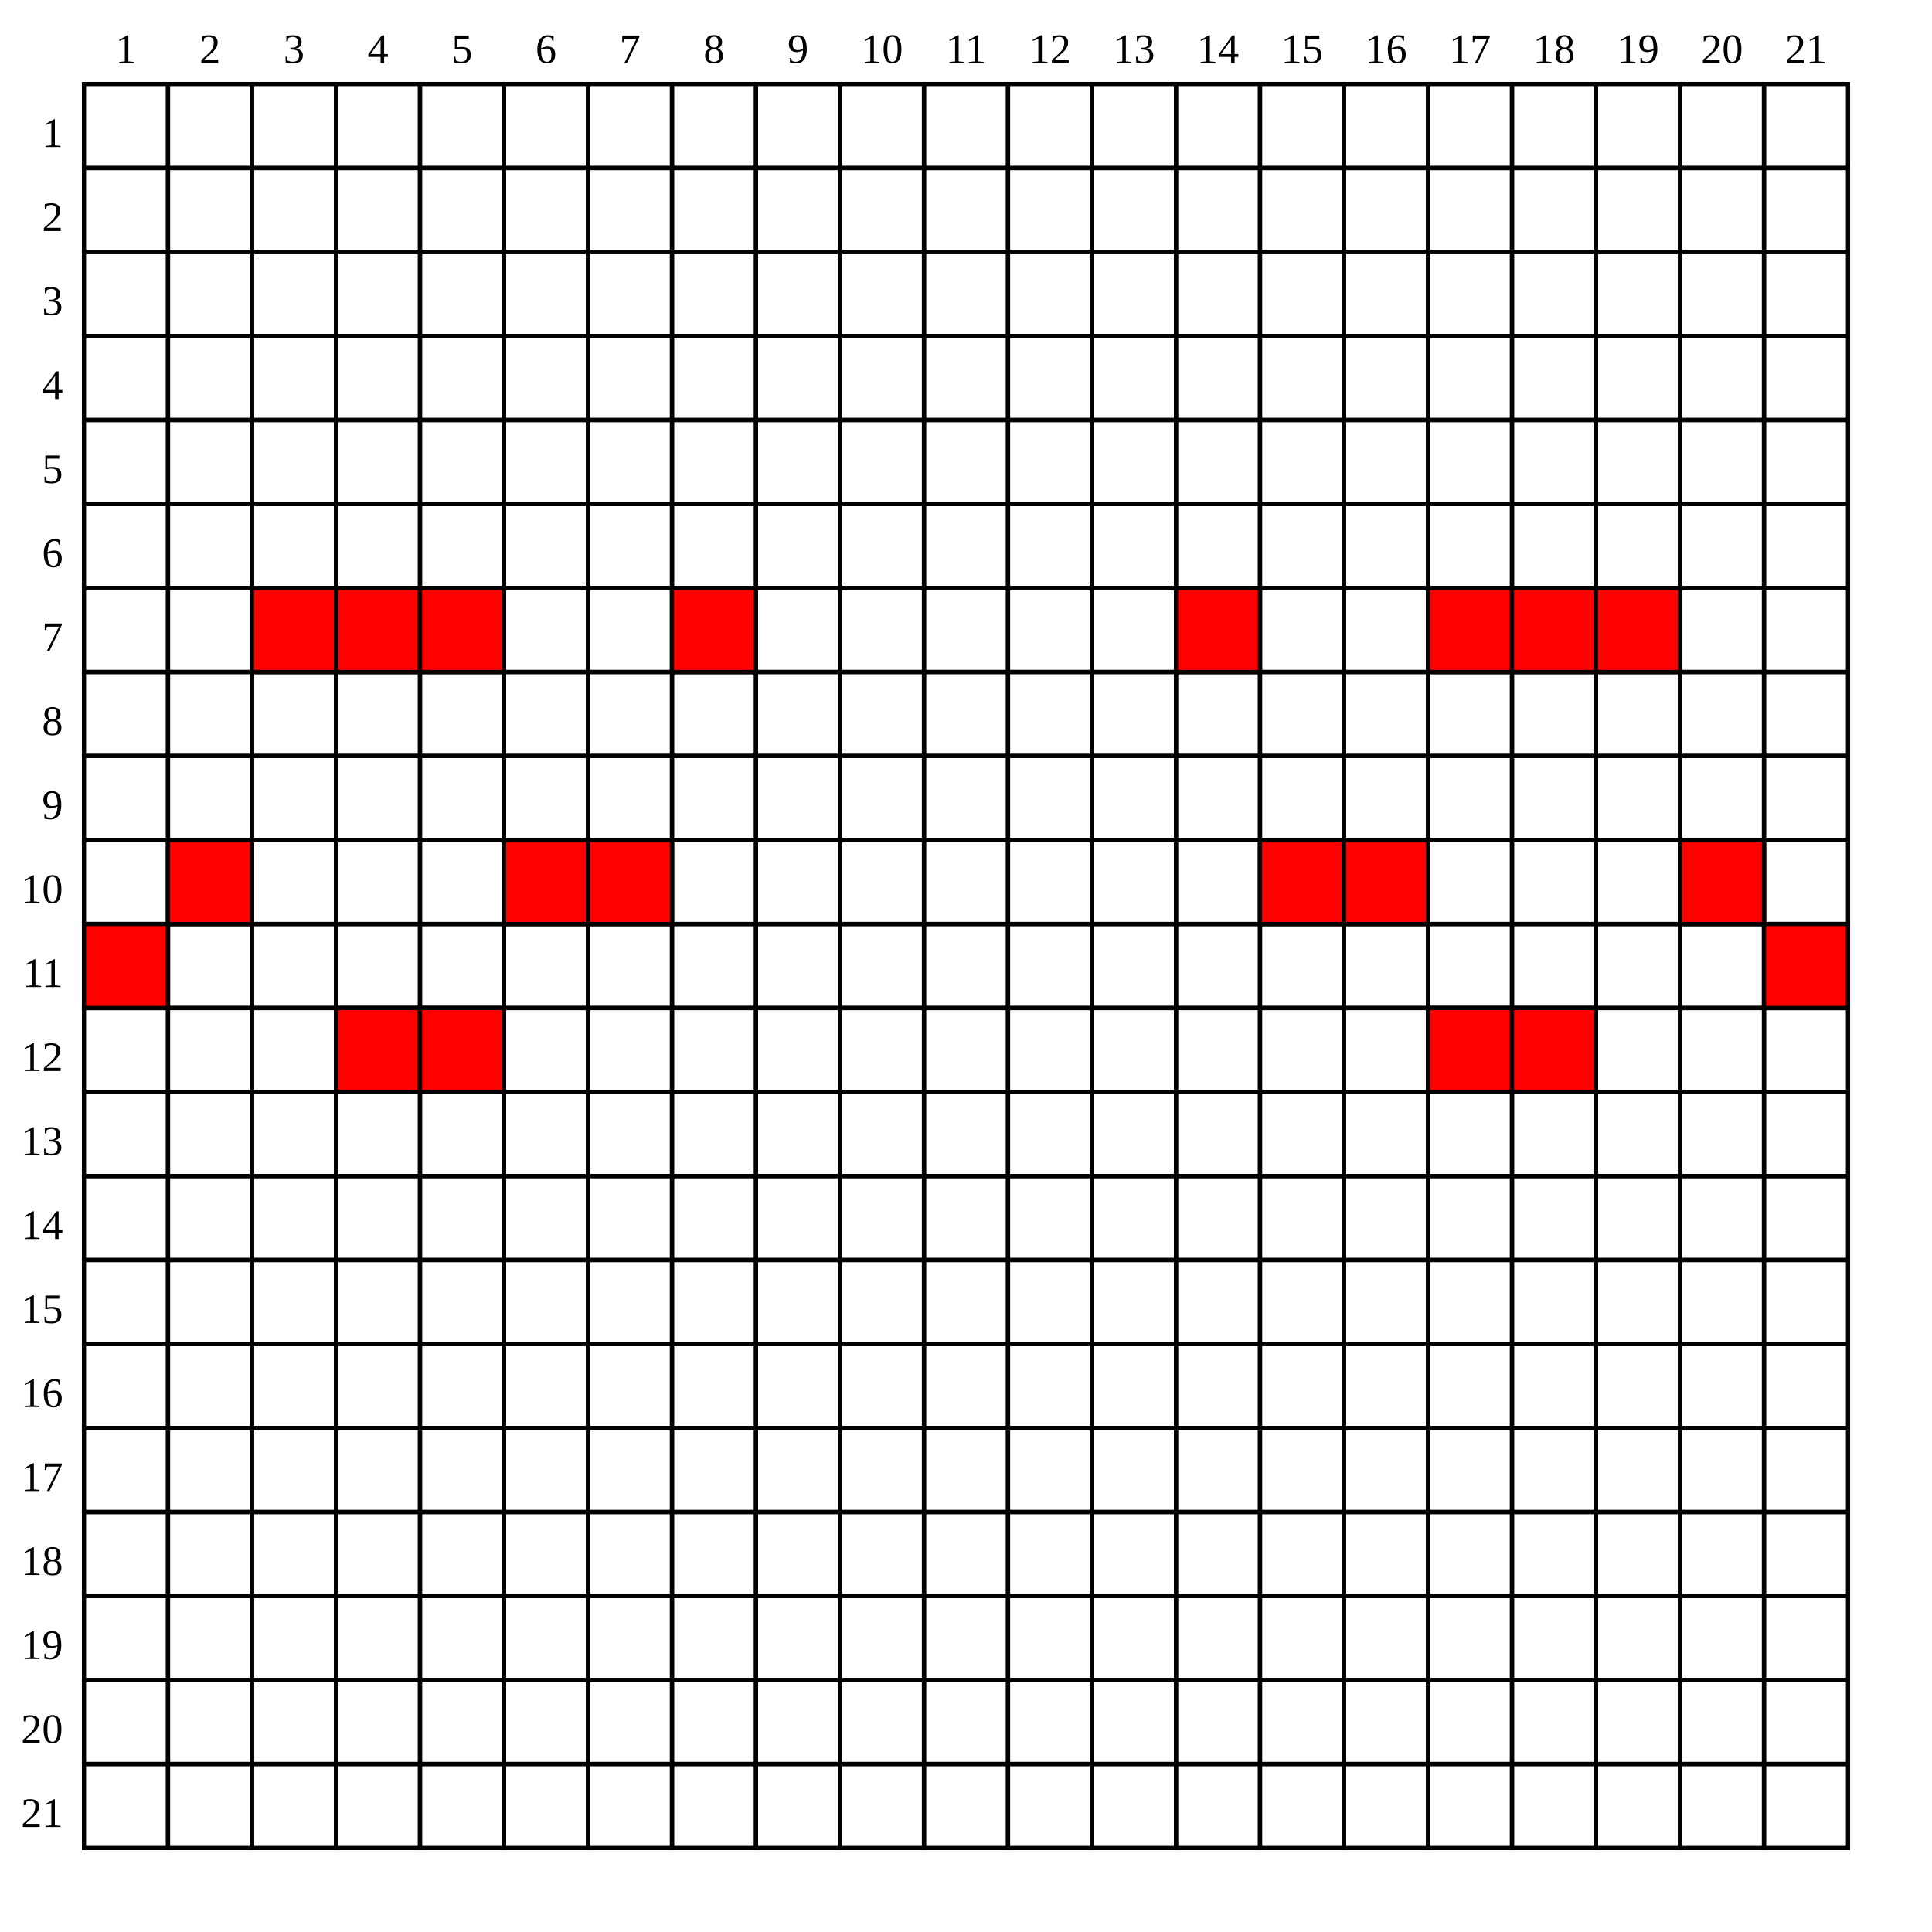
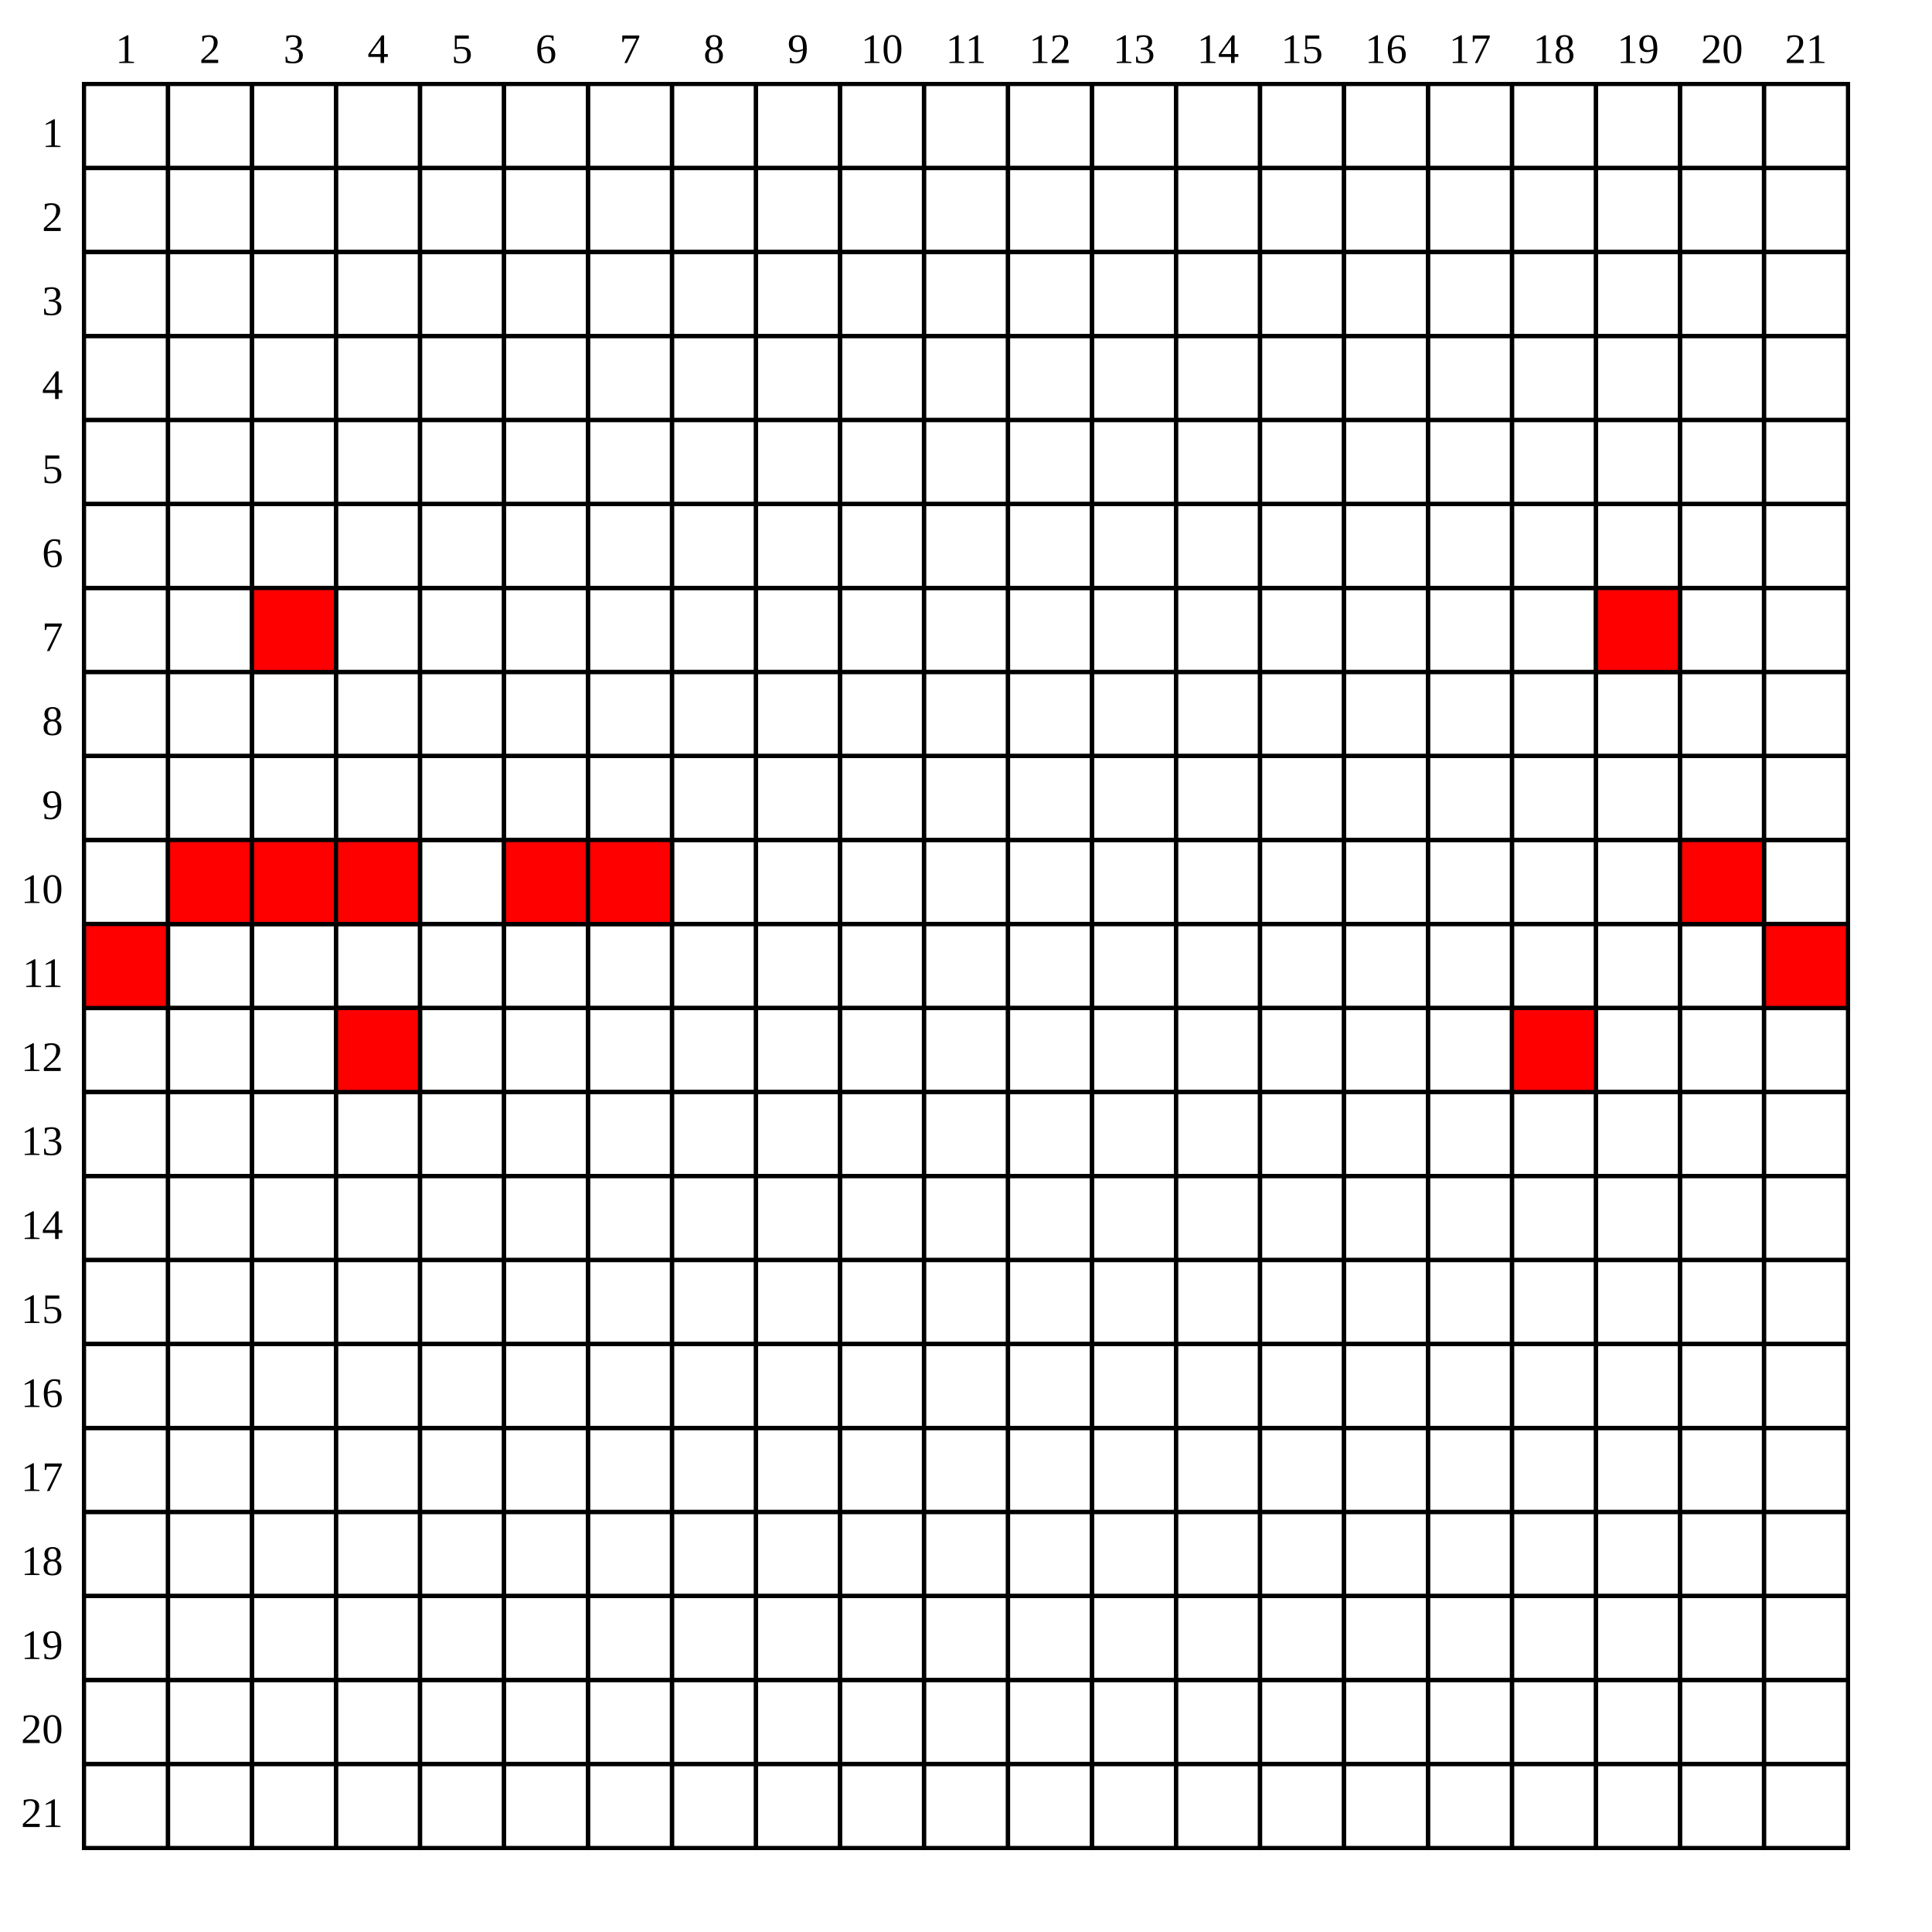
<svg xmlns="http://www.w3.org/2000/svg" baseProfile="full" height="2300" version="1.1" width="2300">
  <defs />
  <rect fill="white" height="2300" width="2300" x="0" y="0" />
  <rect fill="none" height="100" stroke="black" stroke-width="5" width="100" x="100" y="100" />
  <rect fill="none" height="100" stroke="black" stroke-width="5" width="100" x="100" y="200" />
  <rect fill="none" height="100" stroke="black" stroke-width="5" width="100" x="100" y="300" />
  <rect fill="none" height="100" stroke="black" stroke-width="5" width="100" x="100" y="400" />
  <rect fill="none" height="100" stroke="black" stroke-width="5" width="100" x="100" y="500" />
  <rect fill="none" height="100" stroke="black" stroke-width="5" width="100" x="100" y="600" />
  <rect fill="none" height="100" stroke="black" stroke-width="5" width="100" x="100" y="700" />
  <rect fill="none" height="100" stroke="black" stroke-width="5" width="100" x="100" y="800" />
  <rect fill="none" height="100" stroke="black" stroke-width="5" width="100" x="100" y="900" />
  <rect fill="none" height="100" stroke="black" stroke-width="5" width="100" x="100" y="1000" />
  <rect fill="none" height="100" stroke="black" stroke-width="5" width="100" x="100" y="1100" />
  <rect fill="none" height="100" stroke="black" stroke-width="5" width="100" x="100" y="1200" />
  <rect fill="none" height="100" stroke="black" stroke-width="5" width="100" x="100" y="1300" />
  <rect fill="none" height="100" stroke="black" stroke-width="5" width="100" x="100" y="1400" />
  <rect fill="none" height="100" stroke="black" stroke-width="5" width="100" x="100" y="1500" />
  <rect fill="none" height="100" stroke="black" stroke-width="5" width="100" x="100" y="1600" />
  <rect fill="none" height="100" stroke="black" stroke-width="5" width="100" x="100" y="1700" />
  <rect fill="none" height="100" stroke="black" stroke-width="5" width="100" x="100" y="1800" />
  <rect fill="none" height="100" stroke="black" stroke-width="5" width="100" x="100" y="1900" />
  <rect fill="none" height="100" stroke="black" stroke-width="5" width="100" x="100" y="2000" />
  <rect fill="none" height="100" stroke="black" stroke-width="5" width="100" x="100" y="2100" />
  <rect fill="none" height="100" stroke="black" stroke-width="5" width="100" x="200" y="100" />
  <rect fill="none" height="100" stroke="black" stroke-width="5" width="100" x="200" y="200" />
  <rect fill="none" height="100" stroke="black" stroke-width="5" width="100" x="200" y="300" />
  <rect fill="none" height="100" stroke="black" stroke-width="5" width="100" x="200" y="400" />
  <rect fill="none" height="100" stroke="black" stroke-width="5" width="100" x="200" y="500" />
  <rect fill="none" height="100" stroke="black" stroke-width="5" width="100" x="200" y="600" />
  <rect fill="none" height="100" stroke="black" stroke-width="5" width="100" x="200" y="700" />
  <rect fill="none" height="100" stroke="black" stroke-width="5" width="100" x="200" y="800" />
  <rect fill="none" height="100" stroke="black" stroke-width="5" width="100" x="200" y="900" />
  <rect fill="none" height="100" stroke="black" stroke-width="5" width="100" x="200" y="1000" />
  <rect fill="none" height="100" stroke="black" stroke-width="5" width="100" x="200" y="1100" />
  <rect fill="none" height="100" stroke="black" stroke-width="5" width="100" x="200" y="1200" />
  <rect fill="none" height="100" stroke="black" stroke-width="5" width="100" x="200" y="1300" />
  <rect fill="none" height="100" stroke="black" stroke-width="5" width="100" x="200" y="1400" />
  <rect fill="none" height="100" stroke="black" stroke-width="5" width="100" x="200" y="1500" />
  <rect fill="none" height="100" stroke="black" stroke-width="5" width="100" x="200" y="1600" />
  <rect fill="none" height="100" stroke="black" stroke-width="5" width="100" x="200" y="1700" />
  <rect fill="none" height="100" stroke="black" stroke-width="5" width="100" x="200" y="1800" />
  <rect fill="none" height="100" stroke="black" stroke-width="5" width="100" x="200" y="1900" />
  <rect fill="none" height="100" stroke="black" stroke-width="5" width="100" x="200" y="2000" />
  <rect fill="none" height="100" stroke="black" stroke-width="5" width="100" x="200" y="2100" />
  <rect fill="none" height="100" stroke="black" stroke-width="5" width="100" x="300" y="100" />
  <rect fill="none" height="100" stroke="black" stroke-width="5" width="100" x="300" y="200" />
  <rect fill="none" height="100" stroke="black" stroke-width="5" width="100" x="300" y="300" />
  <rect fill="none" height="100" stroke="black" stroke-width="5" width="100" x="300" y="400" />
  <rect fill="none" height="100" stroke="black" stroke-width="5" width="100" x="300" y="500" />
  <rect fill="none" height="100" stroke="black" stroke-width="5" width="100" x="300" y="600" />
  <rect fill="none" height="100" stroke="black" stroke-width="5" width="100" x="300" y="700" />
  <rect fill="none" height="100" stroke="black" stroke-width="5" width="100" x="300" y="800" />
  <rect fill="none" height="100" stroke="black" stroke-width="5" width="100" x="300" y="900" />
  <rect fill="none" height="100" stroke="black" stroke-width="5" width="100" x="300" y="1000" />
  <rect fill="none" height="100" stroke="black" stroke-width="5" width="100" x="300" y="1100" />
  <rect fill="none" height="100" stroke="black" stroke-width="5" width="100" x="300" y="1200" />
  <rect fill="none" height="100" stroke="black" stroke-width="5" width="100" x="300" y="1300" />
  <rect fill="none" height="100" stroke="black" stroke-width="5" width="100" x="300" y="1400" />
  <rect fill="none" height="100" stroke="black" stroke-width="5" width="100" x="300" y="1500" />
  <rect fill="none" height="100" stroke="black" stroke-width="5" width="100" x="300" y="1600" />
  <rect fill="none" height="100" stroke="black" stroke-width="5" width="100" x="300" y="1700" />
  <rect fill="none" height="100" stroke="black" stroke-width="5" width="100" x="300" y="1800" />
  <rect fill="none" height="100" stroke="black" stroke-width="5" width="100" x="300" y="1900" />
  <rect fill="none" height="100" stroke="black" stroke-width="5" width="100" x="300" y="2000" />
  <rect fill="none" height="100" stroke="black" stroke-width="5" width="100" x="300" y="2100" />
  <rect fill="none" height="100" stroke="black" stroke-width="5" width="100" x="400" y="100" />
  <rect fill="none" height="100" stroke="black" stroke-width="5" width="100" x="400" y="200" />
  <rect fill="none" height="100" stroke="black" stroke-width="5" width="100" x="400" y="300" />
  <rect fill="none" height="100" stroke="black" stroke-width="5" width="100" x="400" y="400" />
  <rect fill="none" height="100" stroke="black" stroke-width="5" width="100" x="400" y="500" />
  <rect fill="none" height="100" stroke="black" stroke-width="5" width="100" x="400" y="600" />
  <rect fill="none" height="100" stroke="black" stroke-width="5" width="100" x="400" y="700" />
  <rect fill="none" height="100" stroke="black" stroke-width="5" width="100" x="400" y="800" />
  <rect fill="none" height="100" stroke="black" stroke-width="5" width="100" x="400" y="900" />
  <rect fill="none" height="100" stroke="black" stroke-width="5" width="100" x="400" y="1000" />
  <rect fill="none" height="100" stroke="black" stroke-width="5" width="100" x="400" y="1100" />
  <rect fill="none" height="100" stroke="black" stroke-width="5" width="100" x="400" y="1200" />
  <rect fill="none" height="100" stroke="black" stroke-width="5" width="100" x="400" y="1300" />
  <rect fill="none" height="100" stroke="black" stroke-width="5" width="100" x="400" y="1400" />
  <rect fill="none" height="100" stroke="black" stroke-width="5" width="100" x="400" y="1500" />
  <rect fill="none" height="100" stroke="black" stroke-width="5" width="100" x="400" y="1600" />
  <rect fill="none" height="100" stroke="black" stroke-width="5" width="100" x="400" y="1700" />
  <rect fill="none" height="100" stroke="black" stroke-width="5" width="100" x="400" y="1800" />
  <rect fill="none" height="100" stroke="black" stroke-width="5" width="100" x="400" y="1900" />
  <rect fill="none" height="100" stroke="black" stroke-width="5" width="100" x="400" y="2000" />
  <rect fill="none" height="100" stroke="black" stroke-width="5" width="100" x="400" y="2100" />
  <rect fill="none" height="100" stroke="black" stroke-width="5" width="100" x="500" y="100" />
  <rect fill="none" height="100" stroke="black" stroke-width="5" width="100" x="500" y="200" />
  <rect fill="none" height="100" stroke="black" stroke-width="5" width="100" x="500" y="300" />
  <rect fill="none" height="100" stroke="black" stroke-width="5" width="100" x="500" y="400" />
  <rect fill="none" height="100" stroke="black" stroke-width="5" width="100" x="500" y="500" />
  <rect fill="none" height="100" stroke="black" stroke-width="5" width="100" x="500" y="600" />
  <rect fill="none" height="100" stroke="black" stroke-width="5" width="100" x="500" y="700" />
  <rect fill="none" height="100" stroke="black" stroke-width="5" width="100" x="500" y="800" />
  <rect fill="none" height="100" stroke="black" stroke-width="5" width="100" x="500" y="900" />
  <rect fill="none" height="100" stroke="black" stroke-width="5" width="100" x="500" y="1000" />
  <rect fill="none" height="100" stroke="black" stroke-width="5" width="100" x="500" y="1100" />
  <rect fill="none" height="100" stroke="black" stroke-width="5" width="100" x="500" y="1200" />
  <rect fill="none" height="100" stroke="black" stroke-width="5" width="100" x="500" y="1300" />
  <rect fill="none" height="100" stroke="black" stroke-width="5" width="100" x="500" y="1400" />
  <rect fill="none" height="100" stroke="black" stroke-width="5" width="100" x="500" y="1500" />
  <rect fill="none" height="100" stroke="black" stroke-width="5" width="100" x="500" y="1600" />
  <rect fill="none" height="100" stroke="black" stroke-width="5" width="100" x="500" y="1700" />
  <rect fill="none" height="100" stroke="black" stroke-width="5" width="100" x="500" y="1800" />
  <rect fill="none" height="100" stroke="black" stroke-width="5" width="100" x="500" y="1900" />
  <rect fill="none" height="100" stroke="black" stroke-width="5" width="100" x="500" y="2000" />
  <rect fill="none" height="100" stroke="black" stroke-width="5" width="100" x="500" y="2100" />
  <rect fill="none" height="100" stroke="black" stroke-width="5" width="100" x="600" y="100" />
  <rect fill="none" height="100" stroke="black" stroke-width="5" width="100" x="600" y="200" />
  <rect fill="none" height="100" stroke="black" stroke-width="5" width="100" x="600" y="300" />
  <rect fill="none" height="100" stroke="black" stroke-width="5" width="100" x="600" y="400" />
  <rect fill="none" height="100" stroke="black" stroke-width="5" width="100" x="600" y="500" />
  <rect fill="none" height="100" stroke="black" stroke-width="5" width="100" x="600" y="600" />
  <rect fill="none" height="100" stroke="black" stroke-width="5" width="100" x="600" y="700" />
  <rect fill="none" height="100" stroke="black" stroke-width="5" width="100" x="600" y="800" />
  <rect fill="none" height="100" stroke="black" stroke-width="5" width="100" x="600" y="900" />
  <rect fill="none" height="100" stroke="black" stroke-width="5" width="100" x="600" y="1000" />
  <rect fill="none" height="100" stroke="black" stroke-width="5" width="100" x="600" y="1100" />
  <rect fill="none" height="100" stroke="black" stroke-width="5" width="100" x="600" y="1200" />
  <rect fill="none" height="100" stroke="black" stroke-width="5" width="100" x="600" y="1300" />
  <rect fill="none" height="100" stroke="black" stroke-width="5" width="100" x="600" y="1400" />
  <rect fill="none" height="100" stroke="black" stroke-width="5" width="100" x="600" y="1500" />
  <rect fill="none" height="100" stroke="black" stroke-width="5" width="100" x="600" y="1600" />
  <rect fill="none" height="100" stroke="black" stroke-width="5" width="100" x="600" y="1700" />
  <rect fill="none" height="100" stroke="black" stroke-width="5" width="100" x="600" y="1800" />
  <rect fill="none" height="100" stroke="black" stroke-width="5" width="100" x="600" y="1900" />
  <rect fill="none" height="100" stroke="black" stroke-width="5" width="100" x="600" y="2000" />
  <rect fill="none" height="100" stroke="black" stroke-width="5" width="100" x="600" y="2100" />
  <rect fill="none" height="100" stroke="black" stroke-width="5" width="100" x="700" y="100" />
  <rect fill="none" height="100" stroke="black" stroke-width="5" width="100" x="700" y="200" />
  <rect fill="none" height="100" stroke="black" stroke-width="5" width="100" x="700" y="300" />
  <rect fill="none" height="100" stroke="black" stroke-width="5" width="100" x="700" y="400" />
  <rect fill="none" height="100" stroke="black" stroke-width="5" width="100" x="700" y="500" />
  <rect fill="none" height="100" stroke="black" stroke-width="5" width="100" x="700" y="600" />
  <rect fill="none" height="100" stroke="black" stroke-width="5" width="100" x="700" y="700" />
  <rect fill="none" height="100" stroke="black" stroke-width="5" width="100" x="700" y="800" />
  <rect fill="none" height="100" stroke="black" stroke-width="5" width="100" x="700" y="900" />
  <rect fill="none" height="100" stroke="black" stroke-width="5" width="100" x="700" y="1000" />
  <rect fill="none" height="100" stroke="black" stroke-width="5" width="100" x="700" y="1100" />
  <rect fill="none" height="100" stroke="black" stroke-width="5" width="100" x="700" y="1200" />
  <rect fill="none" height="100" stroke="black" stroke-width="5" width="100" x="700" y="1300" />
  <rect fill="none" height="100" stroke="black" stroke-width="5" width="100" x="700" y="1400" />
  <rect fill="none" height="100" stroke="black" stroke-width="5" width="100" x="700" y="1500" />
  <rect fill="none" height="100" stroke="black" stroke-width="5" width="100" x="700" y="1600" />
  <rect fill="none" height="100" stroke="black" stroke-width="5" width="100" x="700" y="1700" />
  <rect fill="none" height="100" stroke="black" stroke-width="5" width="100" x="700" y="1800" />
  <rect fill="none" height="100" stroke="black" stroke-width="5" width="100" x="700" y="1900" />
  <rect fill="none" height="100" stroke="black" stroke-width="5" width="100" x="700" y="2000" />
  <rect fill="none" height="100" stroke="black" stroke-width="5" width="100" x="700" y="2100" />
  <rect fill="none" height="100" stroke="black" stroke-width="5" width="100" x="800" y="100" />
  <rect fill="none" height="100" stroke="black" stroke-width="5" width="100" x="800" y="200" />
  <rect fill="none" height="100" stroke="black" stroke-width="5" width="100" x="800" y="300" />
  <rect fill="none" height="100" stroke="black" stroke-width="5" width="100" x="800" y="400" />
  <rect fill="none" height="100" stroke="black" stroke-width="5" width="100" x="800" y="500" />
  <rect fill="none" height="100" stroke="black" stroke-width="5" width="100" x="800" y="600" />
  <rect fill="none" height="100" stroke="black" stroke-width="5" width="100" x="800" y="700" />
  <rect fill="none" height="100" stroke="black" stroke-width="5" width="100" x="800" y="800" />
  <rect fill="none" height="100" stroke="black" stroke-width="5" width="100" x="800" y="900" />
  <rect fill="none" height="100" stroke="black" stroke-width="5" width="100" x="800" y="1000" />
  <rect fill="none" height="100" stroke="black" stroke-width="5" width="100" x="800" y="1100" />
  <rect fill="none" height="100" stroke="black" stroke-width="5" width="100" x="800" y="1200" />
  <rect fill="none" height="100" stroke="black" stroke-width="5" width="100" x="800" y="1300" />
  <rect fill="none" height="100" stroke="black" stroke-width="5" width="100" x="800" y="1400" />
  <rect fill="none" height="100" stroke="black" stroke-width="5" width="100" x="800" y="1500" />
  <rect fill="none" height="100" stroke="black" stroke-width="5" width="100" x="800" y="1600" />
  <rect fill="none" height="100" stroke="black" stroke-width="5" width="100" x="800" y="1700" />
  <rect fill="none" height="100" stroke="black" stroke-width="5" width="100" x="800" y="1800" />
  <rect fill="none" height="100" stroke="black" stroke-width="5" width="100" x="800" y="1900" />
  <rect fill="none" height="100" stroke="black" stroke-width="5" width="100" x="800" y="2000" />
  <rect fill="none" height="100" stroke="black" stroke-width="5" width="100" x="800" y="2100" />
  <rect fill="none" height="100" stroke="black" stroke-width="5" width="100" x="900" y="100" />
  <rect fill="none" height="100" stroke="black" stroke-width="5" width="100" x="900" y="200" />
  <rect fill="none" height="100" stroke="black" stroke-width="5" width="100" x="900" y="300" />
  <rect fill="none" height="100" stroke="black" stroke-width="5" width="100" x="900" y="400" />
  <rect fill="none" height="100" stroke="black" stroke-width="5" width="100" x="900" y="500" />
  <rect fill="none" height="100" stroke="black" stroke-width="5" width="100" x="900" y="600" />
  <rect fill="none" height="100" stroke="black" stroke-width="5" width="100" x="900" y="700" />
  <rect fill="none" height="100" stroke="black" stroke-width="5" width="100" x="900" y="800" />
  <rect fill="none" height="100" stroke="black" stroke-width="5" width="100" x="900" y="900" />
  <rect fill="none" height="100" stroke="black" stroke-width="5" width="100" x="900" y="1000" />
  <rect fill="none" height="100" stroke="black" stroke-width="5" width="100" x="900" y="1100" />
  <rect fill="none" height="100" stroke="black" stroke-width="5" width="100" x="900" y="1200" />
  <rect fill="none" height="100" stroke="black" stroke-width="5" width="100" x="900" y="1300" />
  <rect fill="none" height="100" stroke="black" stroke-width="5" width="100" x="900" y="1400" />
  <rect fill="none" height="100" stroke="black" stroke-width="5" width="100" x="900" y="1500" />
  <rect fill="none" height="100" stroke="black" stroke-width="5" width="100" x="900" y="1600" />
  <rect fill="none" height="100" stroke="black" stroke-width="5" width="100" x="900" y="1700" />
  <rect fill="none" height="100" stroke="black" stroke-width="5" width="100" x="900" y="1800" />
  <rect fill="none" height="100" stroke="black" stroke-width="5" width="100" x="900" y="1900" />
  <rect fill="none" height="100" stroke="black" stroke-width="5" width="100" x="900" y="2000" />
  <rect fill="none" height="100" stroke="black" stroke-width="5" width="100" x="900" y="2100" />
  <rect fill="none" height="100" stroke="black" stroke-width="5" width="100" x="1000" y="100" />
  <rect fill="none" height="100" stroke="black" stroke-width="5" width="100" x="1000" y="200" />
  <rect fill="none" height="100" stroke="black" stroke-width="5" width="100" x="1000" y="300" />
  <rect fill="none" height="100" stroke="black" stroke-width="5" width="100" x="1000" y="400" />
  <rect fill="none" height="100" stroke="black" stroke-width="5" width="100" x="1000" y="500" />
  <rect fill="none" height="100" stroke="black" stroke-width="5" width="100" x="1000" y="600" />
  <rect fill="none" height="100" stroke="black" stroke-width="5" width="100" x="1000" y="700" />
  <rect fill="none" height="100" stroke="black" stroke-width="5" width="100" x="1000" y="800" />
  <rect fill="none" height="100" stroke="black" stroke-width="5" width="100" x="1000" y="900" />
  <rect fill="none" height="100" stroke="black" stroke-width="5" width="100" x="1000" y="1000" />
  <rect fill="none" height="100" stroke="black" stroke-width="5" width="100" x="1000" y="1100" />
  <rect fill="none" height="100" stroke="black" stroke-width="5" width="100" x="1000" y="1200" />
  <rect fill="none" height="100" stroke="black" stroke-width="5" width="100" x="1000" y="1300" />
  <rect fill="none" height="100" stroke="black" stroke-width="5" width="100" x="1000" y="1400" />
  <rect fill="none" height="100" stroke="black" stroke-width="5" width="100" x="1000" y="1500" />
  <rect fill="none" height="100" stroke="black" stroke-width="5" width="100" x="1000" y="1600" />
  <rect fill="none" height="100" stroke="black" stroke-width="5" width="100" x="1000" y="1700" />
  <rect fill="none" height="100" stroke="black" stroke-width="5" width="100" x="1000" y="1800" />
  <rect fill="none" height="100" stroke="black" stroke-width="5" width="100" x="1000" y="1900" />
  <rect fill="none" height="100" stroke="black" stroke-width="5" width="100" x="1000" y="2000" />
  <rect fill="none" height="100" stroke="black" stroke-width="5" width="100" x="1000" y="2100" />
  <rect fill="none" height="100" stroke="black" stroke-width="5" width="100" x="1100" y="100" />
  <rect fill="none" height="100" stroke="black" stroke-width="5" width="100" x="1100" y="200" />
  <rect fill="none" height="100" stroke="black" stroke-width="5" width="100" x="1100" y="300" />
  <rect fill="none" height="100" stroke="black" stroke-width="5" width="100" x="1100" y="400" />
  <rect fill="none" height="100" stroke="black" stroke-width="5" width="100" x="1100" y="500" />
  <rect fill="none" height="100" stroke="black" stroke-width="5" width="100" x="1100" y="600" />
  <rect fill="none" height="100" stroke="black" stroke-width="5" width="100" x="1100" y="700" />
  <rect fill="none" height="100" stroke="black" stroke-width="5" width="100" x="1100" y="800" />
  <rect fill="none" height="100" stroke="black" stroke-width="5" width="100" x="1100" y="900" />
  <rect fill="none" height="100" stroke="black" stroke-width="5" width="100" x="1100" y="1000" />
  <rect fill="none" height="100" stroke="black" stroke-width="5" width="100" x="1100" y="1100" />
  <rect fill="none" height="100" stroke="black" stroke-width="5" width="100" x="1100" y="1200" />
  <rect fill="none" height="100" stroke="black" stroke-width="5" width="100" x="1100" y="1300" />
  <rect fill="none" height="100" stroke="black" stroke-width="5" width="100" x="1100" y="1400" />
  <rect fill="none" height="100" stroke="black" stroke-width="5" width="100" x="1100" y="1500" />
  <rect fill="none" height="100" stroke="black" stroke-width="5" width="100" x="1100" y="1600" />
  <rect fill="none" height="100" stroke="black" stroke-width="5" width="100" x="1100" y="1700" />
  <rect fill="none" height="100" stroke="black" stroke-width="5" width="100" x="1100" y="1800" />
  <rect fill="none" height="100" stroke="black" stroke-width="5" width="100" x="1100" y="1900" />
  <rect fill="none" height="100" stroke="black" stroke-width="5" width="100" x="1100" y="2000" />
  <rect fill="none" height="100" stroke="black" stroke-width="5" width="100" x="1100" y="2100" />
  <rect fill="none" height="100" stroke="black" stroke-width="5" width="100" x="1200" y="100" />
  <rect fill="none" height="100" stroke="black" stroke-width="5" width="100" x="1200" y="200" />
  <rect fill="none" height="100" stroke="black" stroke-width="5" width="100" x="1200" y="300" />
  <rect fill="none" height="100" stroke="black" stroke-width="5" width="100" x="1200" y="400" />
  <rect fill="none" height="100" stroke="black" stroke-width="5" width="100" x="1200" y="500" />
  <rect fill="none" height="100" stroke="black" stroke-width="5" width="100" x="1200" y="600" />
  <rect fill="none" height="100" stroke="black" stroke-width="5" width="100" x="1200" y="700" />
  <rect fill="none" height="100" stroke="black" stroke-width="5" width="100" x="1200" y="800" />
  <rect fill="none" height="100" stroke="black" stroke-width="5" width="100" x="1200" y="900" />
  <rect fill="none" height="100" stroke="black" stroke-width="5" width="100" x="1200" y="1000" />
  <rect fill="none" height="100" stroke="black" stroke-width="5" width="100" x="1200" y="1100" />
  <rect fill="none" height="100" stroke="black" stroke-width="5" width="100" x="1200" y="1200" />
  <rect fill="none" height="100" stroke="black" stroke-width="5" width="100" x="1200" y="1300" />
  <rect fill="none" height="100" stroke="black" stroke-width="5" width="100" x="1200" y="1400" />
  <rect fill="none" height="100" stroke="black" stroke-width="5" width="100" x="1200" y="1500" />
  <rect fill="none" height="100" stroke="black" stroke-width="5" width="100" x="1200" y="1600" />
  <rect fill="none" height="100" stroke="black" stroke-width="5" width="100" x="1200" y="1700" />
  <rect fill="none" height="100" stroke="black" stroke-width="5" width="100" x="1200" y="1800" />
  <rect fill="none" height="100" stroke="black" stroke-width="5" width="100" x="1200" y="1900" />
  <rect fill="none" height="100" stroke="black" stroke-width="5" width="100" x="1200" y="2000" />
  <rect fill="none" height="100" stroke="black" stroke-width="5" width="100" x="1200" y="2100" />
  <rect fill="none" height="100" stroke="black" stroke-width="5" width="100" x="1300" y="100" />
  <rect fill="none" height="100" stroke="black" stroke-width="5" width="100" x="1300" y="200" />
  <rect fill="none" height="100" stroke="black" stroke-width="5" width="100" x="1300" y="300" />
  <rect fill="none" height="100" stroke="black" stroke-width="5" width="100" x="1300" y="400" />
  <rect fill="none" height="100" stroke="black" stroke-width="5" width="100" x="1300" y="500" />
  <rect fill="none" height="100" stroke="black" stroke-width="5" width="100" x="1300" y="600" />
  <rect fill="none" height="100" stroke="black" stroke-width="5" width="100" x="1300" y="700" />
  <rect fill="none" height="100" stroke="black" stroke-width="5" width="100" x="1300" y="800" />
  <rect fill="none" height="100" stroke="black" stroke-width="5" width="100" x="1300" y="900" />
  <rect fill="none" height="100" stroke="black" stroke-width="5" width="100" x="1300" y="1000" />
  <rect fill="none" height="100" stroke="black" stroke-width="5" width="100" x="1300" y="1100" />
  <rect fill="none" height="100" stroke="black" stroke-width="5" width="100" x="1300" y="1200" />
  <rect fill="none" height="100" stroke="black" stroke-width="5" width="100" x="1300" y="1300" />
  <rect fill="none" height="100" stroke="black" stroke-width="5" width="100" x="1300" y="1400" />
  <rect fill="none" height="100" stroke="black" stroke-width="5" width="100" x="1300" y="1500" />
  <rect fill="none" height="100" stroke="black" stroke-width="5" width="100" x="1300" y="1600" />
  <rect fill="none" height="100" stroke="black" stroke-width="5" width="100" x="1300" y="1700" />
  <rect fill="none" height="100" stroke="black" stroke-width="5" width="100" x="1300" y="1800" />
  <rect fill="none" height="100" stroke="black" stroke-width="5" width="100" x="1300" y="1900" />
  <rect fill="none" height="100" stroke="black" stroke-width="5" width="100" x="1300" y="2000" />
  <rect fill="none" height="100" stroke="black" stroke-width="5" width="100" x="1300" y="2100" />
  <rect fill="none" height="100" stroke="black" stroke-width="5" width="100" x="1400" y="100" />
  <rect fill="none" height="100" stroke="black" stroke-width="5" width="100" x="1400" y="200" />
  <rect fill="none" height="100" stroke="black" stroke-width="5" width="100" x="1400" y="300" />
  <rect fill="none" height="100" stroke="black" stroke-width="5" width="100" x="1400" y="400" />
  <rect fill="none" height="100" stroke="black" stroke-width="5" width="100" x="1400" y="500" />
  <rect fill="none" height="100" stroke="black" stroke-width="5" width="100" x="1400" y="600" />
  <rect fill="none" height="100" stroke="black" stroke-width="5" width="100" x="1400" y="700" />
  <rect fill="none" height="100" stroke="black" stroke-width="5" width="100" x="1400" y="800" />
  <rect fill="none" height="100" stroke="black" stroke-width="5" width="100" x="1400" y="900" />
  <rect fill="none" height="100" stroke="black" stroke-width="5" width="100" x="1400" y="1000" />
  <rect fill="none" height="100" stroke="black" stroke-width="5" width="100" x="1400" y="1100" />
  <rect fill="none" height="100" stroke="black" stroke-width="5" width="100" x="1400" y="1200" />
  <rect fill="none" height="100" stroke="black" stroke-width="5" width="100" x="1400" y="1300" />
  <rect fill="none" height="100" stroke="black" stroke-width="5" width="100" x="1400" y="1400" />
  <rect fill="none" height="100" stroke="black" stroke-width="5" width="100" x="1400" y="1500" />
  <rect fill="none" height="100" stroke="black" stroke-width="5" width="100" x="1400" y="1600" />
  <rect fill="none" height="100" stroke="black" stroke-width="5" width="100" x="1400" y="1700" />
  <rect fill="none" height="100" stroke="black" stroke-width="5" width="100" x="1400" y="1800" />
  <rect fill="none" height="100" stroke="black" stroke-width="5" width="100" x="1400" y="1900" />
  <rect fill="none" height="100" stroke="black" stroke-width="5" width="100" x="1400" y="2000" />
  <rect fill="none" height="100" stroke="black" stroke-width="5" width="100" x="1400" y="2100" />
  <rect fill="none" height="100" stroke="black" stroke-width="5" width="100" x="1500" y="100" />
  <rect fill="none" height="100" stroke="black" stroke-width="5" width="100" x="1500" y="200" />
  <rect fill="none" height="100" stroke="black" stroke-width="5" width="100" x="1500" y="300" />
  <rect fill="none" height="100" stroke="black" stroke-width="5" width="100" x="1500" y="400" />
  <rect fill="none" height="100" stroke="black" stroke-width="5" width="100" x="1500" y="500" />
  <rect fill="none" height="100" stroke="black" stroke-width="5" width="100" x="1500" y="600" />
  <rect fill="none" height="100" stroke="black" stroke-width="5" width="100" x="1500" y="700" />
  <rect fill="none" height="100" stroke="black" stroke-width="5" width="100" x="1500" y="800" />
  <rect fill="none" height="100" stroke="black" stroke-width="5" width="100" x="1500" y="900" />
  <rect fill="none" height="100" stroke="black" stroke-width="5" width="100" x="1500" y="1000" />
  <rect fill="none" height="100" stroke="black" stroke-width="5" width="100" x="1500" y="1100" />
  <rect fill="none" height="100" stroke="black" stroke-width="5" width="100" x="1500" y="1200" />
  <rect fill="none" height="100" stroke="black" stroke-width="5" width="100" x="1500" y="1300" />
  <rect fill="none" height="100" stroke="black" stroke-width="5" width="100" x="1500" y="1400" />
  <rect fill="none" height="100" stroke="black" stroke-width="5" width="100" x="1500" y="1500" />
  <rect fill="none" height="100" stroke="black" stroke-width="5" width="100" x="1500" y="1600" />
  <rect fill="none" height="100" stroke="black" stroke-width="5" width="100" x="1500" y="1700" />
  <rect fill="none" height="100" stroke="black" stroke-width="5" width="100" x="1500" y="1800" />
  <rect fill="none" height="100" stroke="black" stroke-width="5" width="100" x="1500" y="1900" />
  <rect fill="none" height="100" stroke="black" stroke-width="5" width="100" x="1500" y="2000" />
  <rect fill="none" height="100" stroke="black" stroke-width="5" width="100" x="1500" y="2100" />
  <rect fill="none" height="100" stroke="black" stroke-width="5" width="100" x="1600" y="100" />
  <rect fill="none" height="100" stroke="black" stroke-width="5" width="100" x="1600" y="200" />
  <rect fill="none" height="100" stroke="black" stroke-width="5" width="100" x="1600" y="300" />
  <rect fill="none" height="100" stroke="black" stroke-width="5" width="100" x="1600" y="400" />
  <rect fill="none" height="100" stroke="black" stroke-width="5" width="100" x="1600" y="500" />
  <rect fill="none" height="100" stroke="black" stroke-width="5" width="100" x="1600" y="600" />
  <rect fill="none" height="100" stroke="black" stroke-width="5" width="100" x="1600" y="700" />
  <rect fill="none" height="100" stroke="black" stroke-width="5" width="100" x="1600" y="800" />
  <rect fill="none" height="100" stroke="black" stroke-width="5" width="100" x="1600" y="900" />
  <rect fill="none" height="100" stroke="black" stroke-width="5" width="100" x="1600" y="1000" />
  <rect fill="none" height="100" stroke="black" stroke-width="5" width="100" x="1600" y="1100" />
  <rect fill="none" height="100" stroke="black" stroke-width="5" width="100" x="1600" y="1200" />
  <rect fill="none" height="100" stroke="black" stroke-width="5" width="100" x="1600" y="1300" />
  <rect fill="none" height="100" stroke="black" stroke-width="5" width="100" x="1600" y="1400" />
  <rect fill="none" height="100" stroke="black" stroke-width="5" width="100" x="1600" y="1500" />
  <rect fill="none" height="100" stroke="black" stroke-width="5" width="100" x="1600" y="1600" />
  <rect fill="none" height="100" stroke="black" stroke-width="5" width="100" x="1600" y="1700" />
  <rect fill="none" height="100" stroke="black" stroke-width="5" width="100" x="1600" y="1800" />
  <rect fill="none" height="100" stroke="black" stroke-width="5" width="100" x="1600" y="1900" />
  <rect fill="none" height="100" stroke="black" stroke-width="5" width="100" x="1600" y="2000" />
  <rect fill="none" height="100" stroke="black" stroke-width="5" width="100" x="1600" y="2100" />
  <rect fill="none" height="100" stroke="black" stroke-width="5" width="100" x="1700" y="100" />
  <rect fill="none" height="100" stroke="black" stroke-width="5" width="100" x="1700" y="200" />
  <rect fill="none" height="100" stroke="black" stroke-width="5" width="100" x="1700" y="300" />
  <rect fill="none" height="100" stroke="black" stroke-width="5" width="100" x="1700" y="400" />
  <rect fill="none" height="100" stroke="black" stroke-width="5" width="100" x="1700" y="500" />
  <rect fill="none" height="100" stroke="black" stroke-width="5" width="100" x="1700" y="600" />
  <rect fill="none" height="100" stroke="black" stroke-width="5" width="100" x="1700" y="700" />
  <rect fill="none" height="100" stroke="black" stroke-width="5" width="100" x="1700" y="800" />
  <rect fill="none" height="100" stroke="black" stroke-width="5" width="100" x="1700" y="900" />
  <rect fill="none" height="100" stroke="black" stroke-width="5" width="100" x="1700" y="1000" />
  <rect fill="none" height="100" stroke="black" stroke-width="5" width="100" x="1700" y="1100" />
  <rect fill="none" height="100" stroke="black" stroke-width="5" width="100" x="1700" y="1200" />
  <rect fill="none" height="100" stroke="black" stroke-width="5" width="100" x="1700" y="1300" />
  <rect fill="none" height="100" stroke="black" stroke-width="5" width="100" x="1700" y="1400" />
  <rect fill="none" height="100" stroke="black" stroke-width="5" width="100" x="1700" y="1500" />
  <rect fill="none" height="100" stroke="black" stroke-width="5" width="100" x="1700" y="1600" />
  <rect fill="none" height="100" stroke="black" stroke-width="5" width="100" x="1700" y="1700" />
  <rect fill="none" height="100" stroke="black" stroke-width="5" width="100" x="1700" y="1800" />
  <rect fill="none" height="100" stroke="black" stroke-width="5" width="100" x="1700" y="1900" />
  <rect fill="none" height="100" stroke="black" stroke-width="5" width="100" x="1700" y="2000" />
  <rect fill="none" height="100" stroke="black" stroke-width="5" width="100" x="1700" y="2100" />
  <rect fill="none" height="100" stroke="black" stroke-width="5" width="100" x="1800" y="100" />
  <rect fill="none" height="100" stroke="black" stroke-width="5" width="100" x="1800" y="200" />
  <rect fill="none" height="100" stroke="black" stroke-width="5" width="100" x="1800" y="300" />
  <rect fill="none" height="100" stroke="black" stroke-width="5" width="100" x="1800" y="400" />
  <rect fill="none" height="100" stroke="black" stroke-width="5" width="100" x="1800" y="500" />
  <rect fill="none" height="100" stroke="black" stroke-width="5" width="100" x="1800" y="600" />
  <rect fill="none" height="100" stroke="black" stroke-width="5" width="100" x="1800" y="700" />
  <rect fill="none" height="100" stroke="black" stroke-width="5" width="100" x="1800" y="800" />
  <rect fill="none" height="100" stroke="black" stroke-width="5" width="100" x="1800" y="900" />
  <rect fill="none" height="100" stroke="black" stroke-width="5" width="100" x="1800" y="1000" />
  <rect fill="none" height="100" stroke="black" stroke-width="5" width="100" x="1800" y="1100" />
  <rect fill="none" height="100" stroke="black" stroke-width="5" width="100" x="1800" y="1200" />
  <rect fill="none" height="100" stroke="black" stroke-width="5" width="100" x="1800" y="1300" />
  <rect fill="none" height="100" stroke="black" stroke-width="5" width="100" x="1800" y="1400" />
  <rect fill="none" height="100" stroke="black" stroke-width="5" width="100" x="1800" y="1500" />
  <rect fill="none" height="100" stroke="black" stroke-width="5" width="100" x="1800" y="1600" />
  <rect fill="none" height="100" stroke="black" stroke-width="5" width="100" x="1800" y="1700" />
  <rect fill="none" height="100" stroke="black" stroke-width="5" width="100" x="1800" y="1800" />
  <rect fill="none" height="100" stroke="black" stroke-width="5" width="100" x="1800" y="1900" />
  <rect fill="none" height="100" stroke="black" stroke-width="5" width="100" x="1800" y="2000" />
  <rect fill="none" height="100" stroke="black" stroke-width="5" width="100" x="1800" y="2100" />
  <rect fill="none" height="100" stroke="black" stroke-width="5" width="100" x="1900" y="100" />
  <rect fill="none" height="100" stroke="black" stroke-width="5" width="100" x="1900" y="200" />
  <rect fill="none" height="100" stroke="black" stroke-width="5" width="100" x="1900" y="300" />
  <rect fill="none" height="100" stroke="black" stroke-width="5" width="100" x="1900" y="400" />
  <rect fill="none" height="100" stroke="black" stroke-width="5" width="100" x="1900" y="500" />
  <rect fill="none" height="100" stroke="black" stroke-width="5" width="100" x="1900" y="600" />
  <rect fill="none" height="100" stroke="black" stroke-width="5" width="100" x="1900" y="700" />
  <rect fill="none" height="100" stroke="black" stroke-width="5" width="100" x="1900" y="800" />
  <rect fill="none" height="100" stroke="black" stroke-width="5" width="100" x="1900" y="900" />
  <rect fill="none" height="100" stroke="black" stroke-width="5" width="100" x="1900" y="1000" />
  <rect fill="none" height="100" stroke="black" stroke-width="5" width="100" x="1900" y="1100" />
  <rect fill="none" height="100" stroke="black" stroke-width="5" width="100" x="1900" y="1200" />
  <rect fill="none" height="100" stroke="black" stroke-width="5" width="100" x="1900" y="1300" />
  <rect fill="none" height="100" stroke="black" stroke-width="5" width="100" x="1900" y="1400" />
  <rect fill="none" height="100" stroke="black" stroke-width="5" width="100" x="1900" y="1500" />
  <rect fill="none" height="100" stroke="black" stroke-width="5" width="100" x="1900" y="1600" />
  <rect fill="none" height="100" stroke="black" stroke-width="5" width="100" x="1900" y="1700" />
  <rect fill="none" height="100" stroke="black" stroke-width="5" width="100" x="1900" y="1800" />
  <rect fill="none" height="100" stroke="black" stroke-width="5" width="100" x="1900" y="1900" />
  <rect fill="none" height="100" stroke="black" stroke-width="5" width="100" x="1900" y="2000" />
  <rect fill="none" height="100" stroke="black" stroke-width="5" width="100" x="1900" y="2100" />
  <rect fill="none" height="100" stroke="black" stroke-width="5" width="100" x="2000" y="100" />
  <rect fill="none" height="100" stroke="black" stroke-width="5" width="100" x="2000" y="200" />
  <rect fill="none" height="100" stroke="black" stroke-width="5" width="100" x="2000" y="300" />
  <rect fill="none" height="100" stroke="black" stroke-width="5" width="100" x="2000" y="400" />
  <rect fill="none" height="100" stroke="black" stroke-width="5" width="100" x="2000" y="500" />
  <rect fill="none" height="100" stroke="black" stroke-width="5" width="100" x="2000" y="600" />
  <rect fill="none" height="100" stroke="black" stroke-width="5" width="100" x="2000" y="700" />
  <rect fill="none" height="100" stroke="black" stroke-width="5" width="100" x="2000" y="800" />
  <rect fill="none" height="100" stroke="black" stroke-width="5" width="100" x="2000" y="900" />
  <rect fill="none" height="100" stroke="black" stroke-width="5" width="100" x="2000" y="1000" />
  <rect fill="none" height="100" stroke="black" stroke-width="5" width="100" x="2000" y="1100" />
  <rect fill="none" height="100" stroke="black" stroke-width="5" width="100" x="2000" y="1200" />
  <rect fill="none" height="100" stroke="black" stroke-width="5" width="100" x="2000" y="1300" />
  <rect fill="none" height="100" stroke="black" stroke-width="5" width="100" x="2000" y="1400" />
  <rect fill="none" height="100" stroke="black" stroke-width="5" width="100" x="2000" y="1500" />
  <rect fill="none" height="100" stroke="black" stroke-width="5" width="100" x="2000" y="1600" />
  <rect fill="none" height="100" stroke="black" stroke-width="5" width="100" x="2000" y="1700" />
  <rect fill="none" height="100" stroke="black" stroke-width="5" width="100" x="2000" y="1800" />
  <rect fill="none" height="100" stroke="black" stroke-width="5" width="100" x="2000" y="1900" />
  <rect fill="none" height="100" stroke="black" stroke-width="5" width="100" x="2000" y="2000" />
  <rect fill="none" height="100" stroke="black" stroke-width="5" width="100" x="2000" y="2100" />
  <rect fill="none" height="100" stroke="black" stroke-width="5" width="100" x="2100" y="100" />
  <rect fill="none" height="100" stroke="black" stroke-width="5" width="100" x="2100" y="200" />
  <rect fill="none" height="100" stroke="black" stroke-width="5" width="100" x="2100" y="300" />
  <rect fill="none" height="100" stroke="black" stroke-width="5" width="100" x="2100" y="400" />
  <rect fill="none" height="100" stroke="black" stroke-width="5" width="100" x="2100" y="500" />
  <rect fill="none" height="100" stroke="black" stroke-width="5" width="100" x="2100" y="600" />
  <rect fill="none" height="100" stroke="black" stroke-width="5" width="100" x="2100" y="700" />
  <rect fill="none" height="100" stroke="black" stroke-width="5" width="100" x="2100" y="800" />
  <rect fill="none" height="100" stroke="black" stroke-width="5" width="100" x="2100" y="900" />
  <rect fill="none" height="100" stroke="black" stroke-width="5" width="100" x="2100" y="1000" />
  <rect fill="none" height="100" stroke="black" stroke-width="5" width="100" x="2100" y="1100" />
  <rect fill="none" height="100" stroke="black" stroke-width="5" width="100" x="2100" y="1200" />
  <rect fill="none" height="100" stroke="black" stroke-width="5" width="100" x="2100" y="1300" />
  <rect fill="none" height="100" stroke="black" stroke-width="5" width="100" x="2100" y="1400" />
  <rect fill="none" height="100" stroke="black" stroke-width="5" width="100" x="2100" y="1500" />
  <rect fill="none" height="100" stroke="black" stroke-width="5" width="100" x="2100" y="1600" />
  <rect fill="none" height="100" stroke="black" stroke-width="5" width="100" x="2100" y="1700" />
  <rect fill="none" height="100" stroke="black" stroke-width="5" width="100" x="2100" y="1800" />
  <rect fill="none" height="100" stroke="black" stroke-width="5" width="100" x="2100" y="1900" />
  <rect fill="none" height="100" stroke="black" stroke-width="5" width="100" x="2100" y="2000" />
  <rect fill="none" height="100" stroke="black" stroke-width="5" width="100" x="2100" y="2100" />
  <text font-size="50" text-anchor="middle" x="150.0" y="75">1</text>
  <text font-size="50" text-anchor="middle" x="250.0" y="75">2</text>
  <text font-size="50" text-anchor="middle" x="350.0" y="75">3</text>
  <text font-size="50" text-anchor="middle" x="450.0" y="75">4</text>
  <text font-size="50" text-anchor="middle" x="550.0" y="75">5</text>
  <text font-size="50" text-anchor="middle" x="650.0" y="75">6</text>
  <text font-size="50" text-anchor="middle" x="750.0" y="75">7</text>
  <text font-size="50" text-anchor="middle" x="850.0" y="75">8</text>
  <text font-size="50" text-anchor="middle" x="950.0" y="75">9</text>
  <text font-size="50" text-anchor="middle" x="1050.0" y="75">10</text>
  <text font-size="50" text-anchor="middle" x="1150.0" y="75">11</text>
  <text font-size="50" text-anchor="middle" x="1250.0" y="75">12</text>
  <text font-size="50" text-anchor="middle" x="1350.0" y="75">13</text>
  <text font-size="50" text-anchor="middle" x="1450.0" y="75">14</text>
  <text font-size="50" text-anchor="middle" x="1550.0" y="75">15</text>
  <text font-size="50" text-anchor="middle" x="1650.0" y="75">16</text>
  <text font-size="50" text-anchor="middle" x="1750.0" y="75">17</text>
  <text font-size="50" text-anchor="middle" x="1850.0" y="75">18</text>
  <text font-size="50" text-anchor="middle" x="1950.0" y="75">19</text>
  <text font-size="50" text-anchor="middle" x="2050.0" y="75">20</text>
  <text font-size="50" text-anchor="middle" x="2150.0" y="75">21</text>
  <text font-size="50" text-anchor="end" x="75" y="175">1</text>
  <text font-size="50" text-anchor="end" x="75" y="275">2</text>
  <text font-size="50" text-anchor="end" x="75" y="375">3</text>
  <text font-size="50" text-anchor="end" x="75" y="475">4</text>
  <text font-size="50" text-anchor="end" x="75" y="575">5</text>
  <text font-size="50" text-anchor="end" x="75" y="675">6</text>
  <text font-size="50" text-anchor="end" x="75" y="775">7</text>
  <text font-size="50" text-anchor="end" x="75" y="875">8</text>
  <text font-size="50" text-anchor="end" x="75" y="975">9</text>
  <text font-size="50" text-anchor="end" x="75" y="1075">10</text>
  <text font-size="50" text-anchor="end" x="75" y="1175">11</text>
  <text font-size="50" text-anchor="end" x="75" y="1275">12</text>
  <text font-size="50" text-anchor="end" x="75" y="1375">13</text>
  <text font-size="50" text-anchor="end" x="75" y="1475">14</text>
  <text font-size="50" text-anchor="end" x="75" y="1575">15</text>
  <text font-size="50" text-anchor="end" x="75" y="1675">16</text>
  <text font-size="50" text-anchor="end" x="75" y="1775">17</text>
  <text font-size="50" text-anchor="end" x="75" y="1875">18</text>
  <text font-size="50" text-anchor="end" x="75" y="1975">19</text>
  <text font-size="50" text-anchor="end" x="75" y="2075">20</text>
  <text font-size="50" text-anchor="end" x="75" y="2175">21</text>
  <rect fill="red" height="100" stroke="black" stroke-width="5" width="100" x="100" y="1100.0" />
  <rect fill="red" height="100" stroke="black" stroke-width="5" width="100" x="200" y="1000.0" />
  <rect fill="red" height="100" stroke="black" stroke-width="5" width="100" x="300" y="700.0" />
-   <rect fill="red" height="100" stroke="black" stroke-width="5" width="100" x="400" y="700.0" />
+   <rect fill="red" height="100" stroke="black" stroke-width="5" width="100" x="300" y="1000.0" />
+   <rect fill="red" height="100" stroke="black" stroke-width="5" width="100" x="400" y="1000.0" />
  <rect fill="red" height="100" stroke="black" stroke-width="5" width="100" x="400" y="1200.0" />
-   <rect fill="red" height="100" stroke="black" stroke-width="5" width="100" x="500" y="700.0" />
-   <rect fill="red" height="100" stroke="black" stroke-width="5" width="100" x="500" y="1200.0" />
  <rect fill="red" height="100" stroke="black" stroke-width="5" width="100" x="600" y="1000.0" />
  <rect fill="red" height="100" stroke="black" stroke-width="5" width="100" x="700" y="1000.0" />
-   <rect fill="red" height="100" stroke="black" stroke-width="5" width="100" x="800" y="700.0" />
-   <rect fill="red" height="100" stroke="black" stroke-width="5" width="100" x="1400" y="700.0" />
-   <rect fill="red" height="100" stroke="black" stroke-width="5" width="100" x="1500" y="1000.0" />
-   <rect fill="red" height="100" stroke="black" stroke-width="5" width="100" x="1600" y="1000.0" />
-   <rect fill="red" height="100" stroke="black" stroke-width="5" width="100" x="1700" y="700.0" />
-   <rect fill="red" height="100" stroke="black" stroke-width="5" width="100" x="1700" y="1200.0" />
-   <rect fill="red" height="100" stroke="black" stroke-width="5" width="100" x="1800" y="700.0" />
  <rect fill="red" height="100" stroke="black" stroke-width="5" width="100" x="1800" y="1200.0" />
  <rect fill="red" height="100" stroke="black" stroke-width="5" width="100" x="1900" y="700.0" />
  <rect fill="red" height="100" stroke="black" stroke-width="5" width="100" x="2000" y="1000.0" />
  <rect fill="red" height="100" stroke="black" stroke-width="5" width="100" x="2100" y="1100.0" />
</svg>
